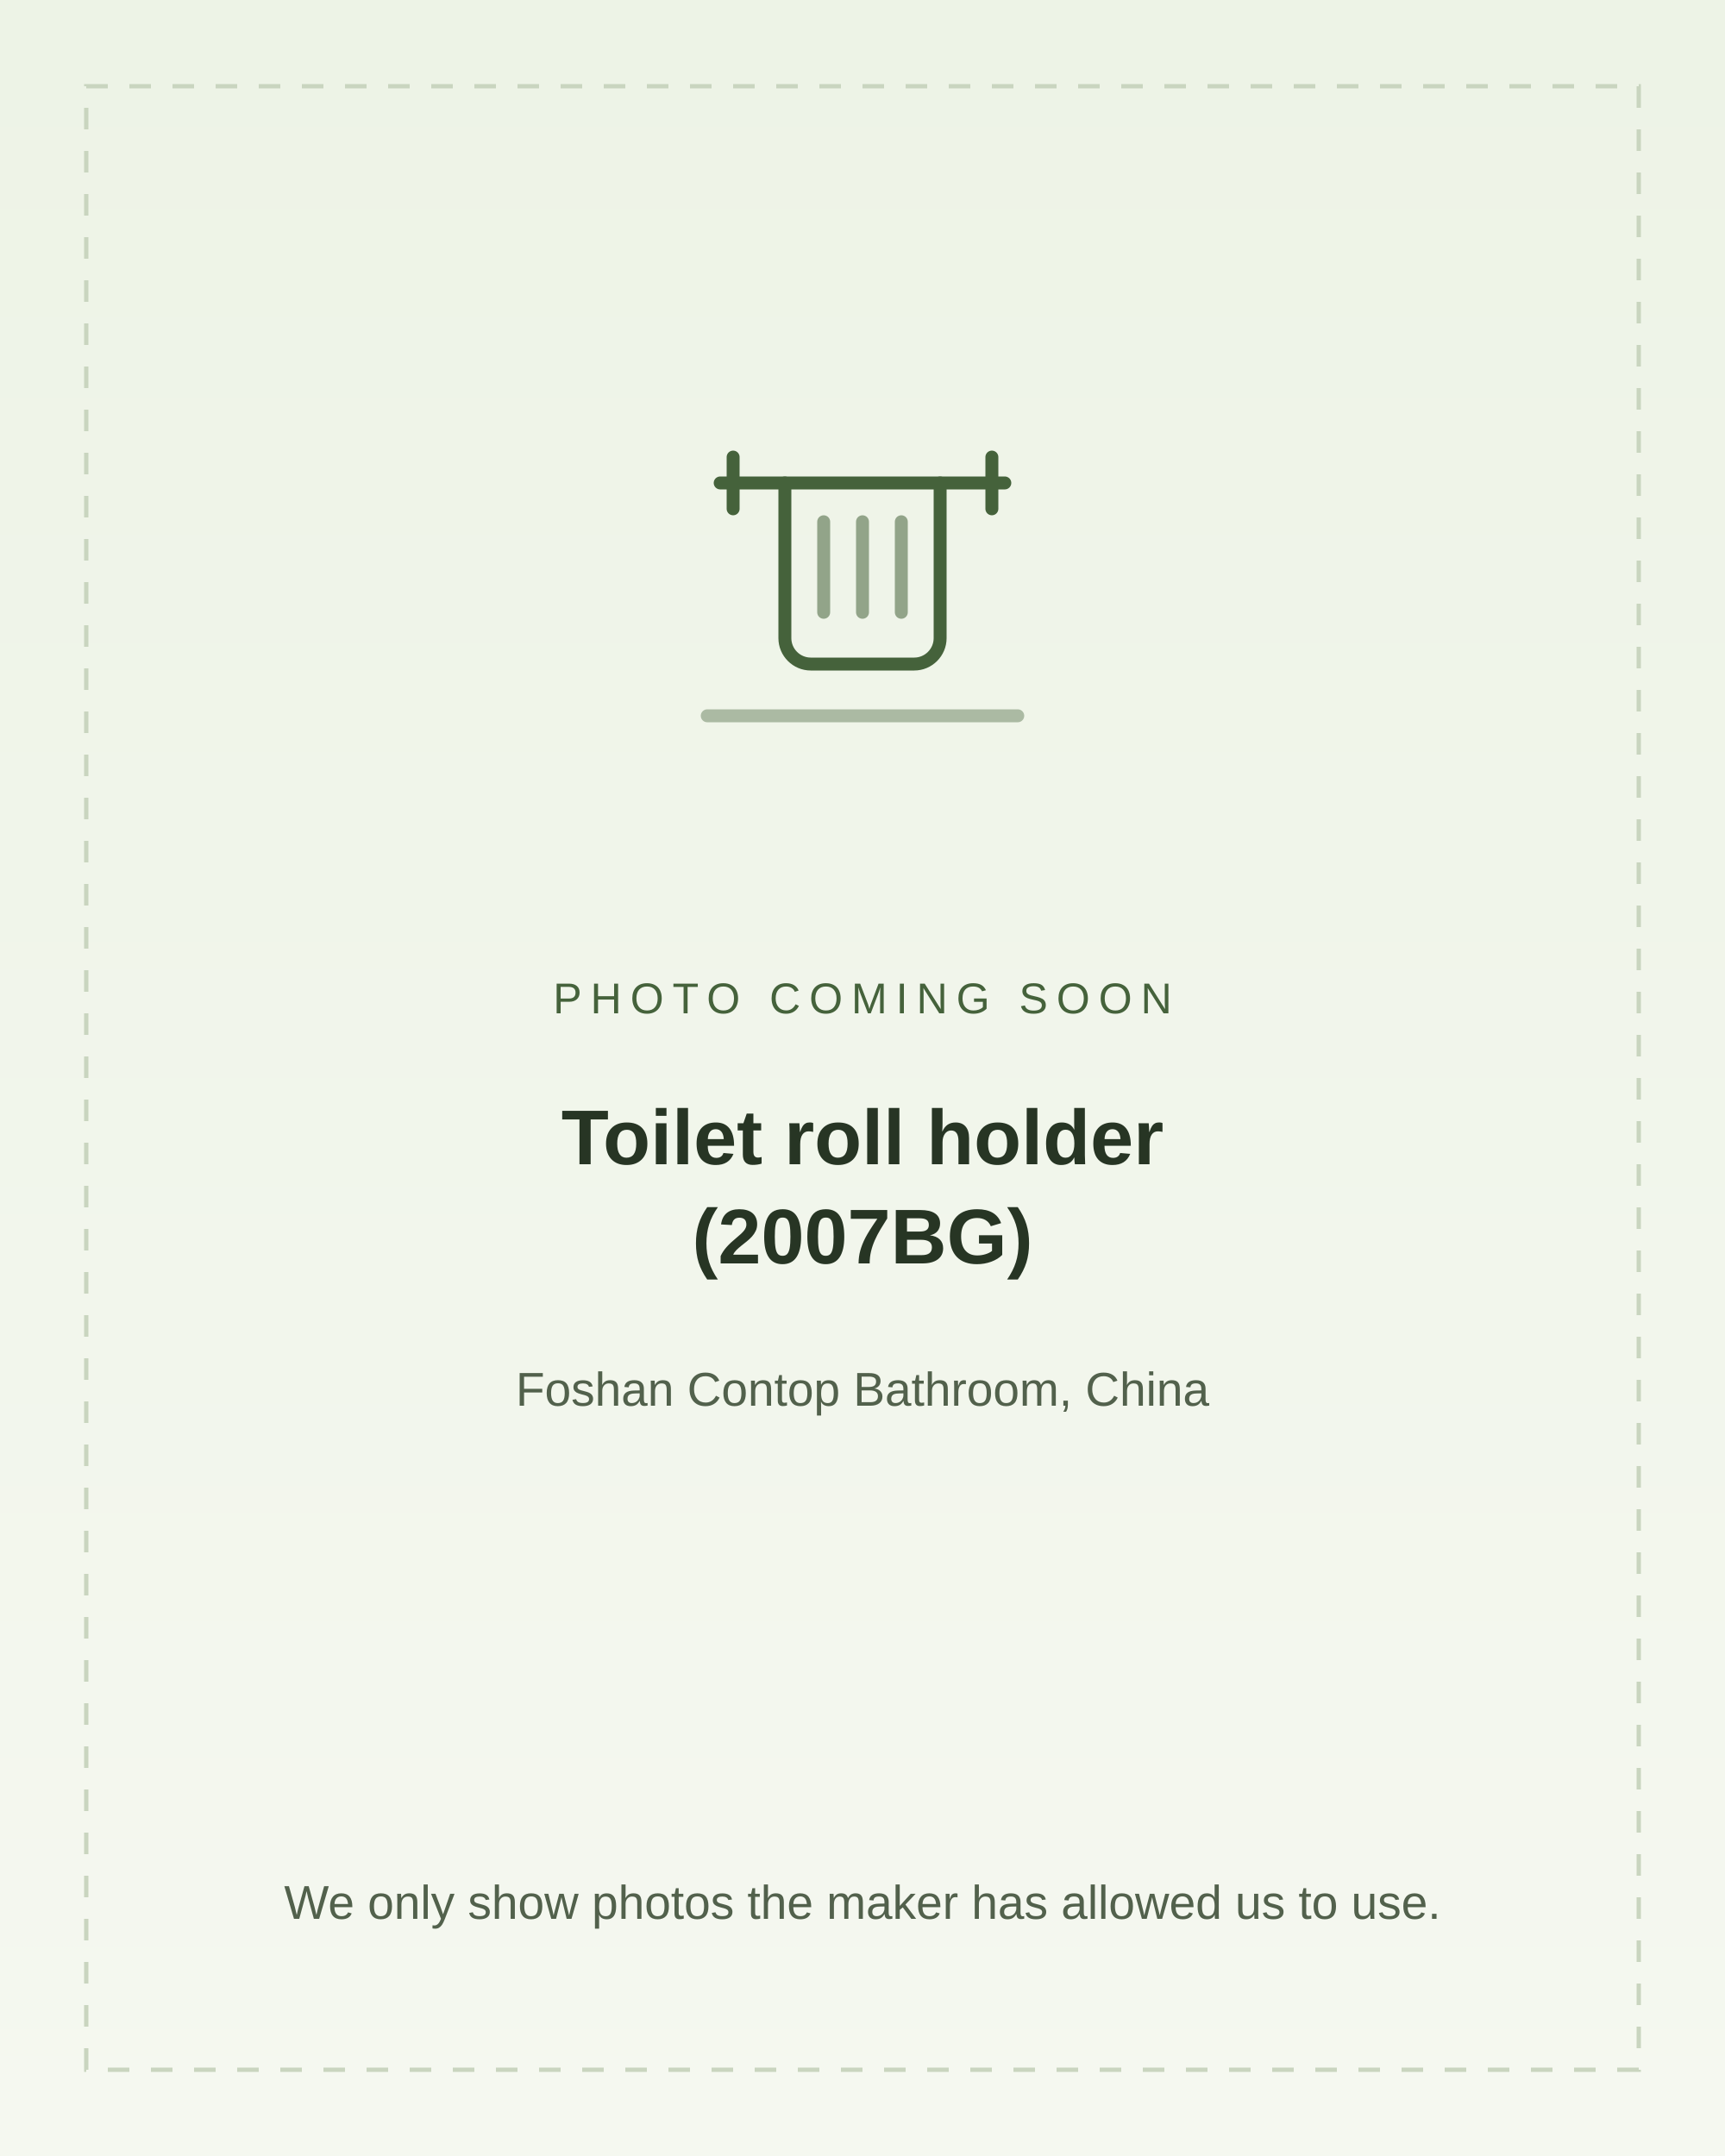
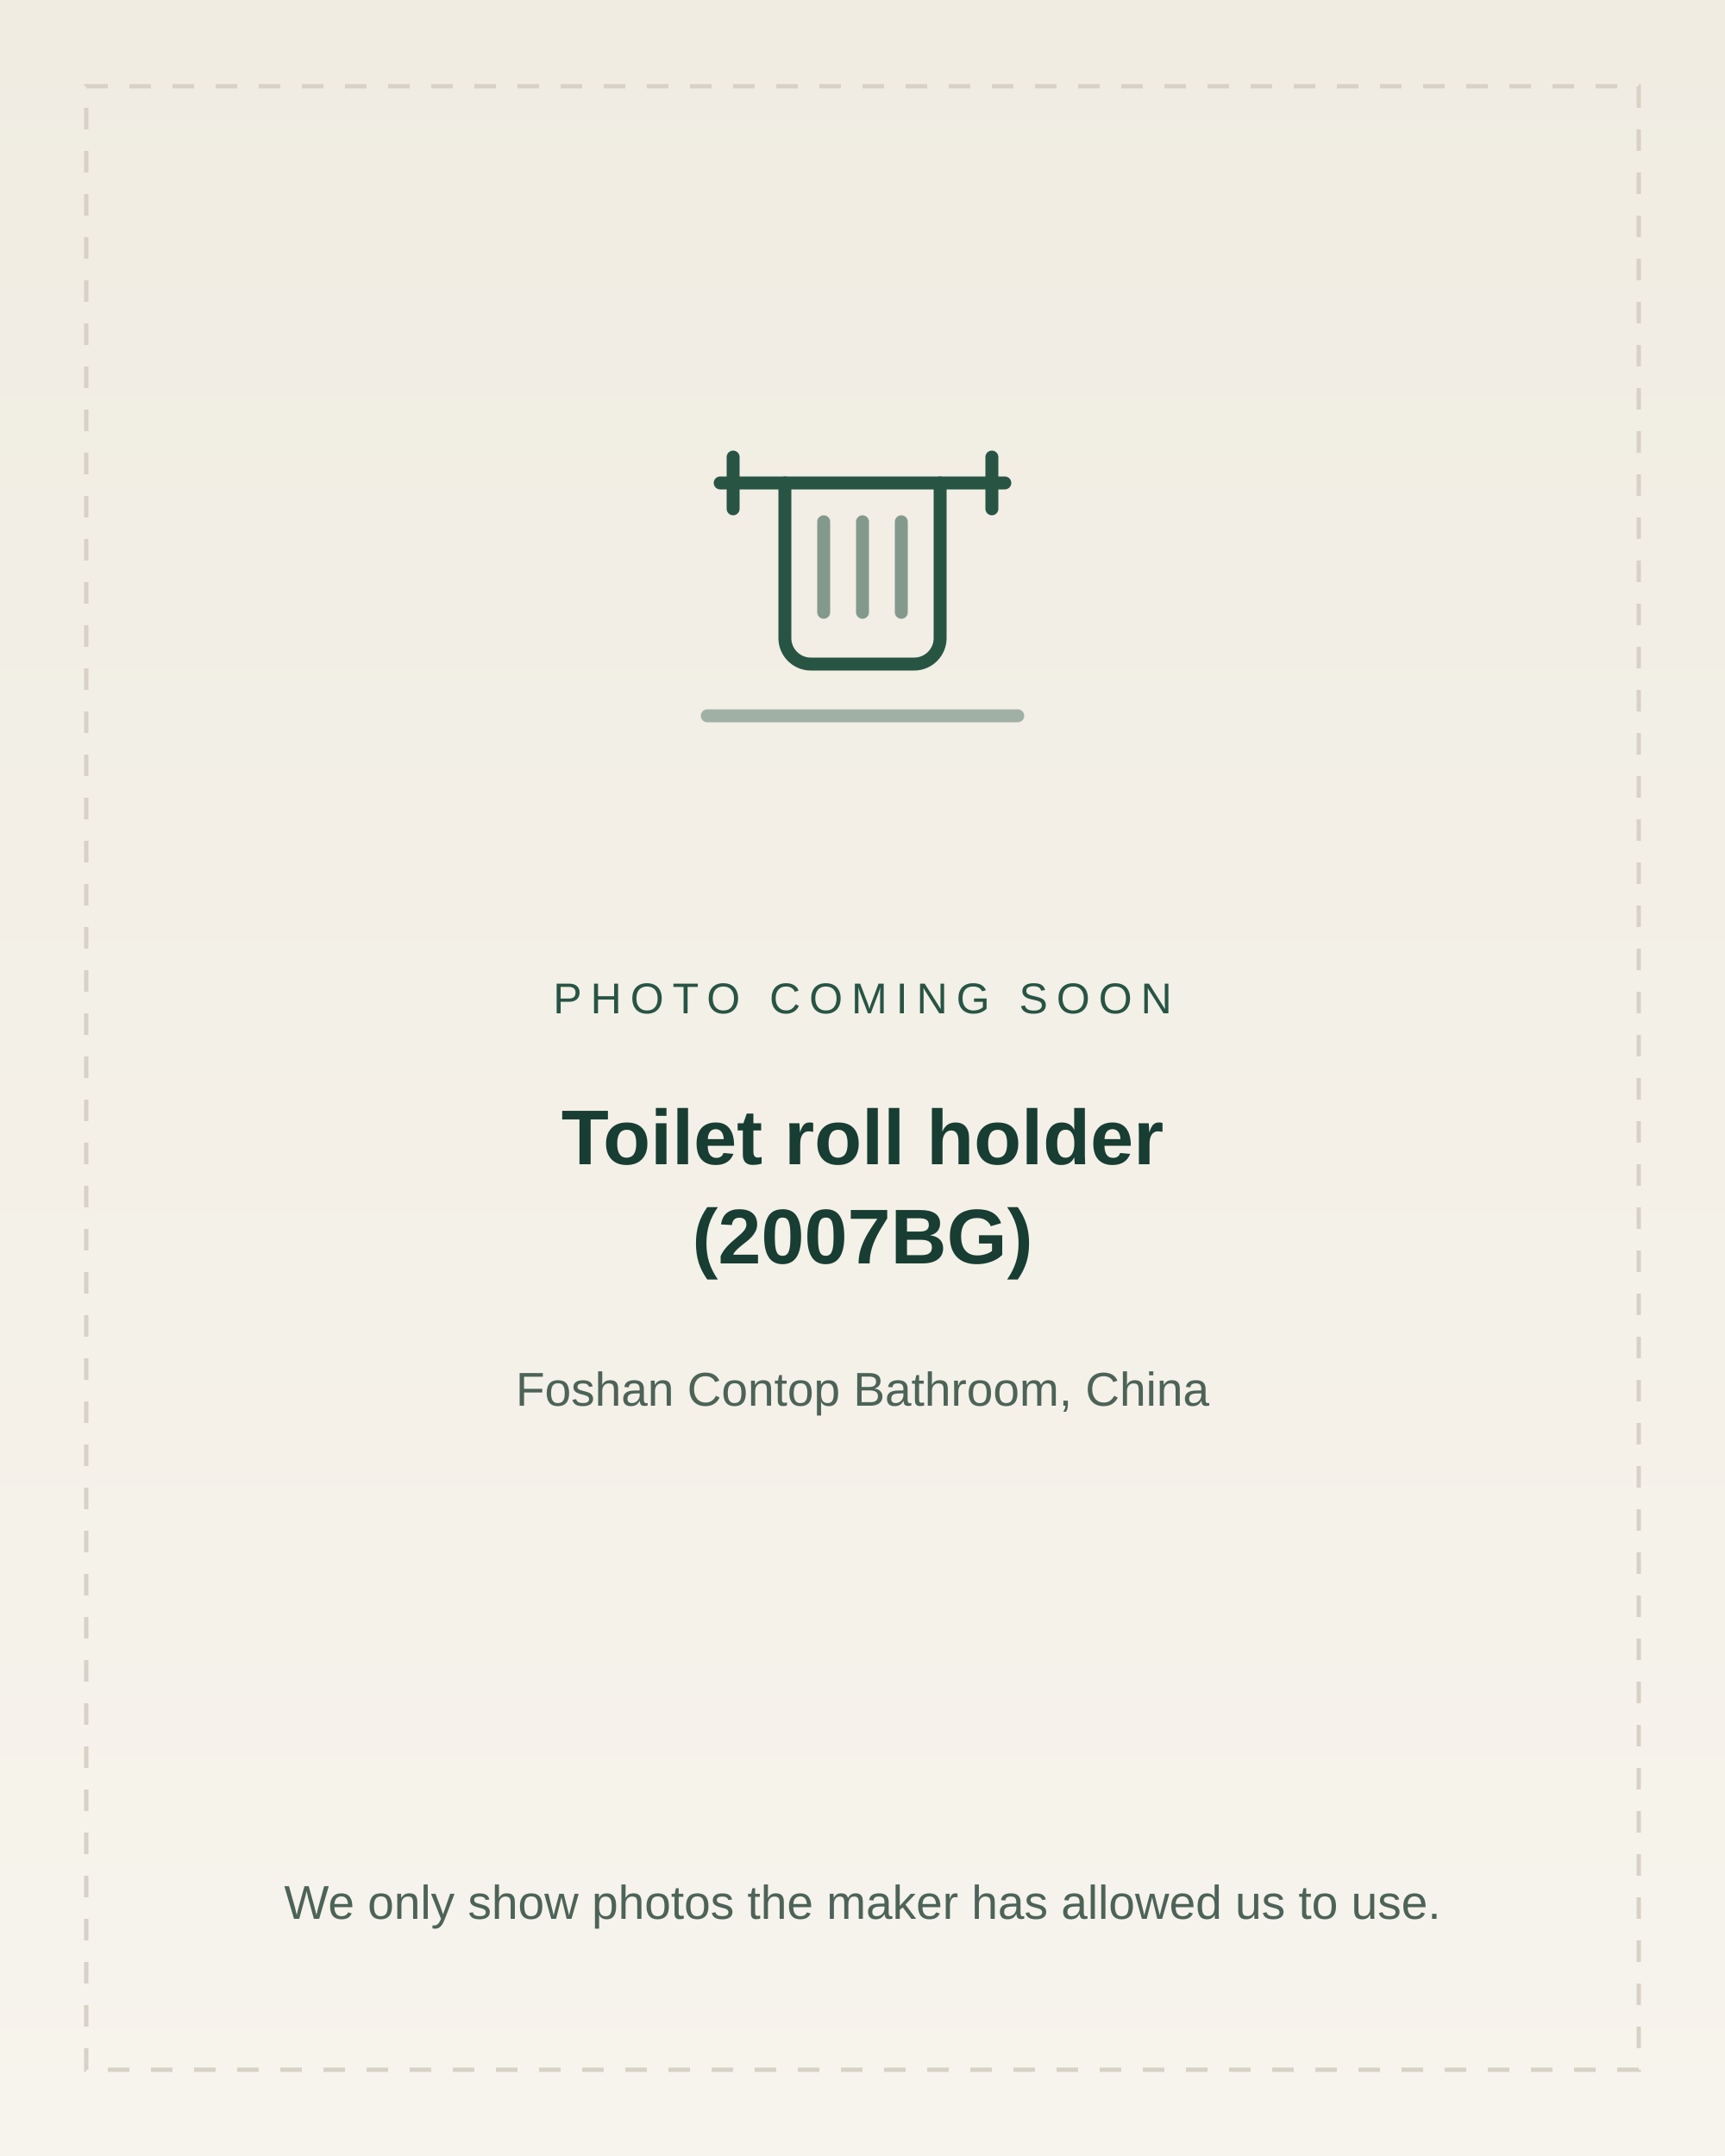
<svg xmlns="http://www.w3.org/2000/svg" viewBox="0 0 800 1000" width="800" height="1000">
  <defs>
    <linearGradient id="bg" x1="0" y1="0" x2="0" y2="1">
-       <stop offset="0" stop-color="#edf3e6" />
-       <stop offset="1" stop-color="#f5f8f0" />
+       <stop offset="0" stop-color="#f0ece2" />
+       <stop offset="1" stop-color="#f7f4ed" />
    </linearGradient>
  </defs>
  <rect width="800" height="1000" fill="url(#bg)" />
-   <rect x="40" y="40" width="720" height="920" fill="none" stroke="#c9d5bf" stroke-width="2" stroke-dasharray="10 10" />
-   <g color="#45623b" transform="translate(304 170) scale(3)">
+   <rect x="40" y="40" width="720" height="920" fill="none" stroke="#d7d2c5" stroke-width="2" stroke-dasharray="10 10" />
+   <g color="#285444" transform="translate(304 170) scale(3)">
    <g fill="none" stroke="currentColor" stroke-width="2" stroke-linecap="round" stroke-linejoin="round">
      <path d="M10 18h44" />
      <path d="M12 14v8M52 14v8" />
      <path d="M20 18v24c0 2.2 1.8 4 4 4h16c2.2 0 4-1.8 4-4V18" />
      <path d="M26 24v14M32 24v14M38 24v14" stroke-opacity=".55" />
      <path d="M8 54h48" stroke-opacity=".4" />
    </g>
  </g>
-   <text x="400" y="470" text-anchor="middle" fill="#45623b" font-family="Work Sans, Arial, sans-serif" font-size="20" letter-spacing="4">PHOTO COMING SOON</text>
-   <text x="400" y="540" text-anchor="middle" fill="#273524" font-family="Work Sans, Arial, sans-serif" font-size="36" font-weight="700">Toilet roll holder</text>
-   <text x="400" y="586" text-anchor="middle" fill="#273524" font-family="Work Sans, Arial, sans-serif" font-size="36" font-weight="700">(2007BG)</text>
-   <text x="400" y="652" text-anchor="middle" fill="#52614c" font-family="Work Sans, Arial, sans-serif" font-size="22">Foshan Contop Bathroom, China</text>
-   <text x="400" y="890" text-anchor="middle" fill="#52614c" font-family="Work Sans, Arial, sans-serif" font-size="22">We only show photos the maker has allowed us to use.</text>
+   <text x="400" y="470" text-anchor="middle" fill="#285444" font-family="DM Sans, Arial, sans-serif" font-size="20" letter-spacing="4">PHOTO COMING SOON</text>
+   <text x="400" y="540" text-anchor="middle" fill="#183d32" font-family="DM Sans, Arial, sans-serif" font-size="36" font-weight="700">Toilet roll holder</text>
+   <text x="400" y="586" text-anchor="middle" fill="#183d32" font-family="DM Sans, Arial, sans-serif" font-size="36" font-weight="700">(2007BG)</text>
+   <text x="400" y="652" text-anchor="middle" fill="#4d6358" font-family="DM Sans, Arial, sans-serif" font-size="22">Foshan Contop Bathroom, China</text>
+   <text x="400" y="890" text-anchor="middle" fill="#4d6358" font-family="DM Sans, Arial, sans-serif" font-size="22">We only show photos the maker has allowed us to use.</text>
</svg>
